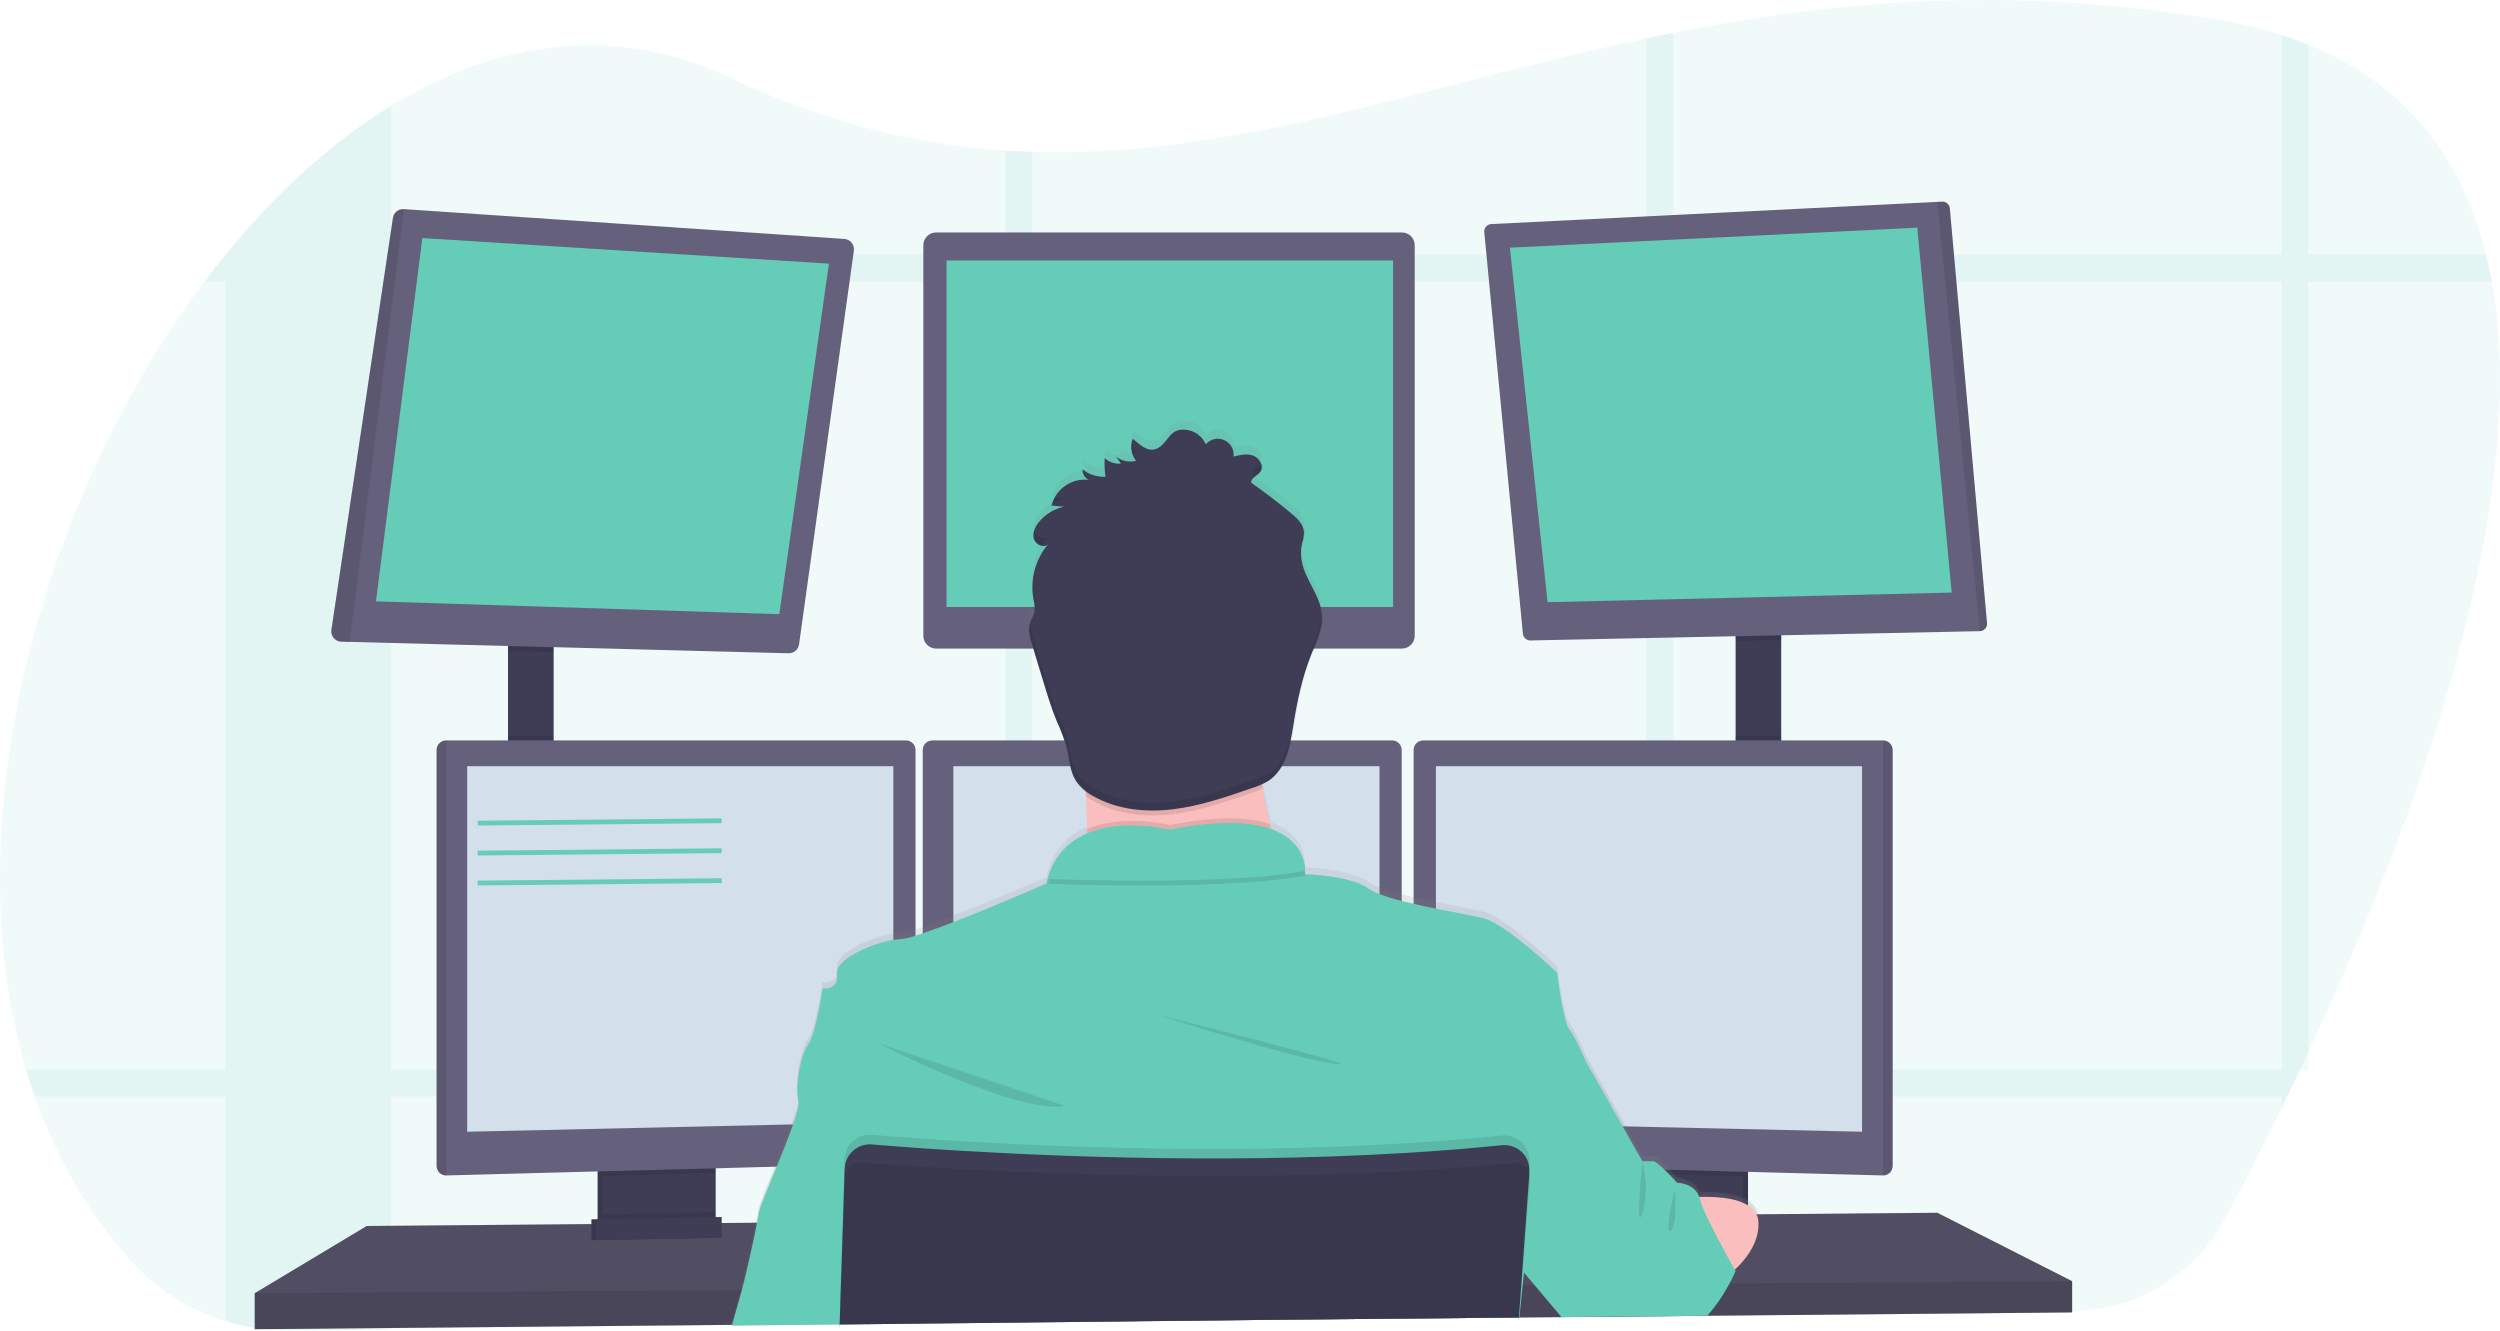
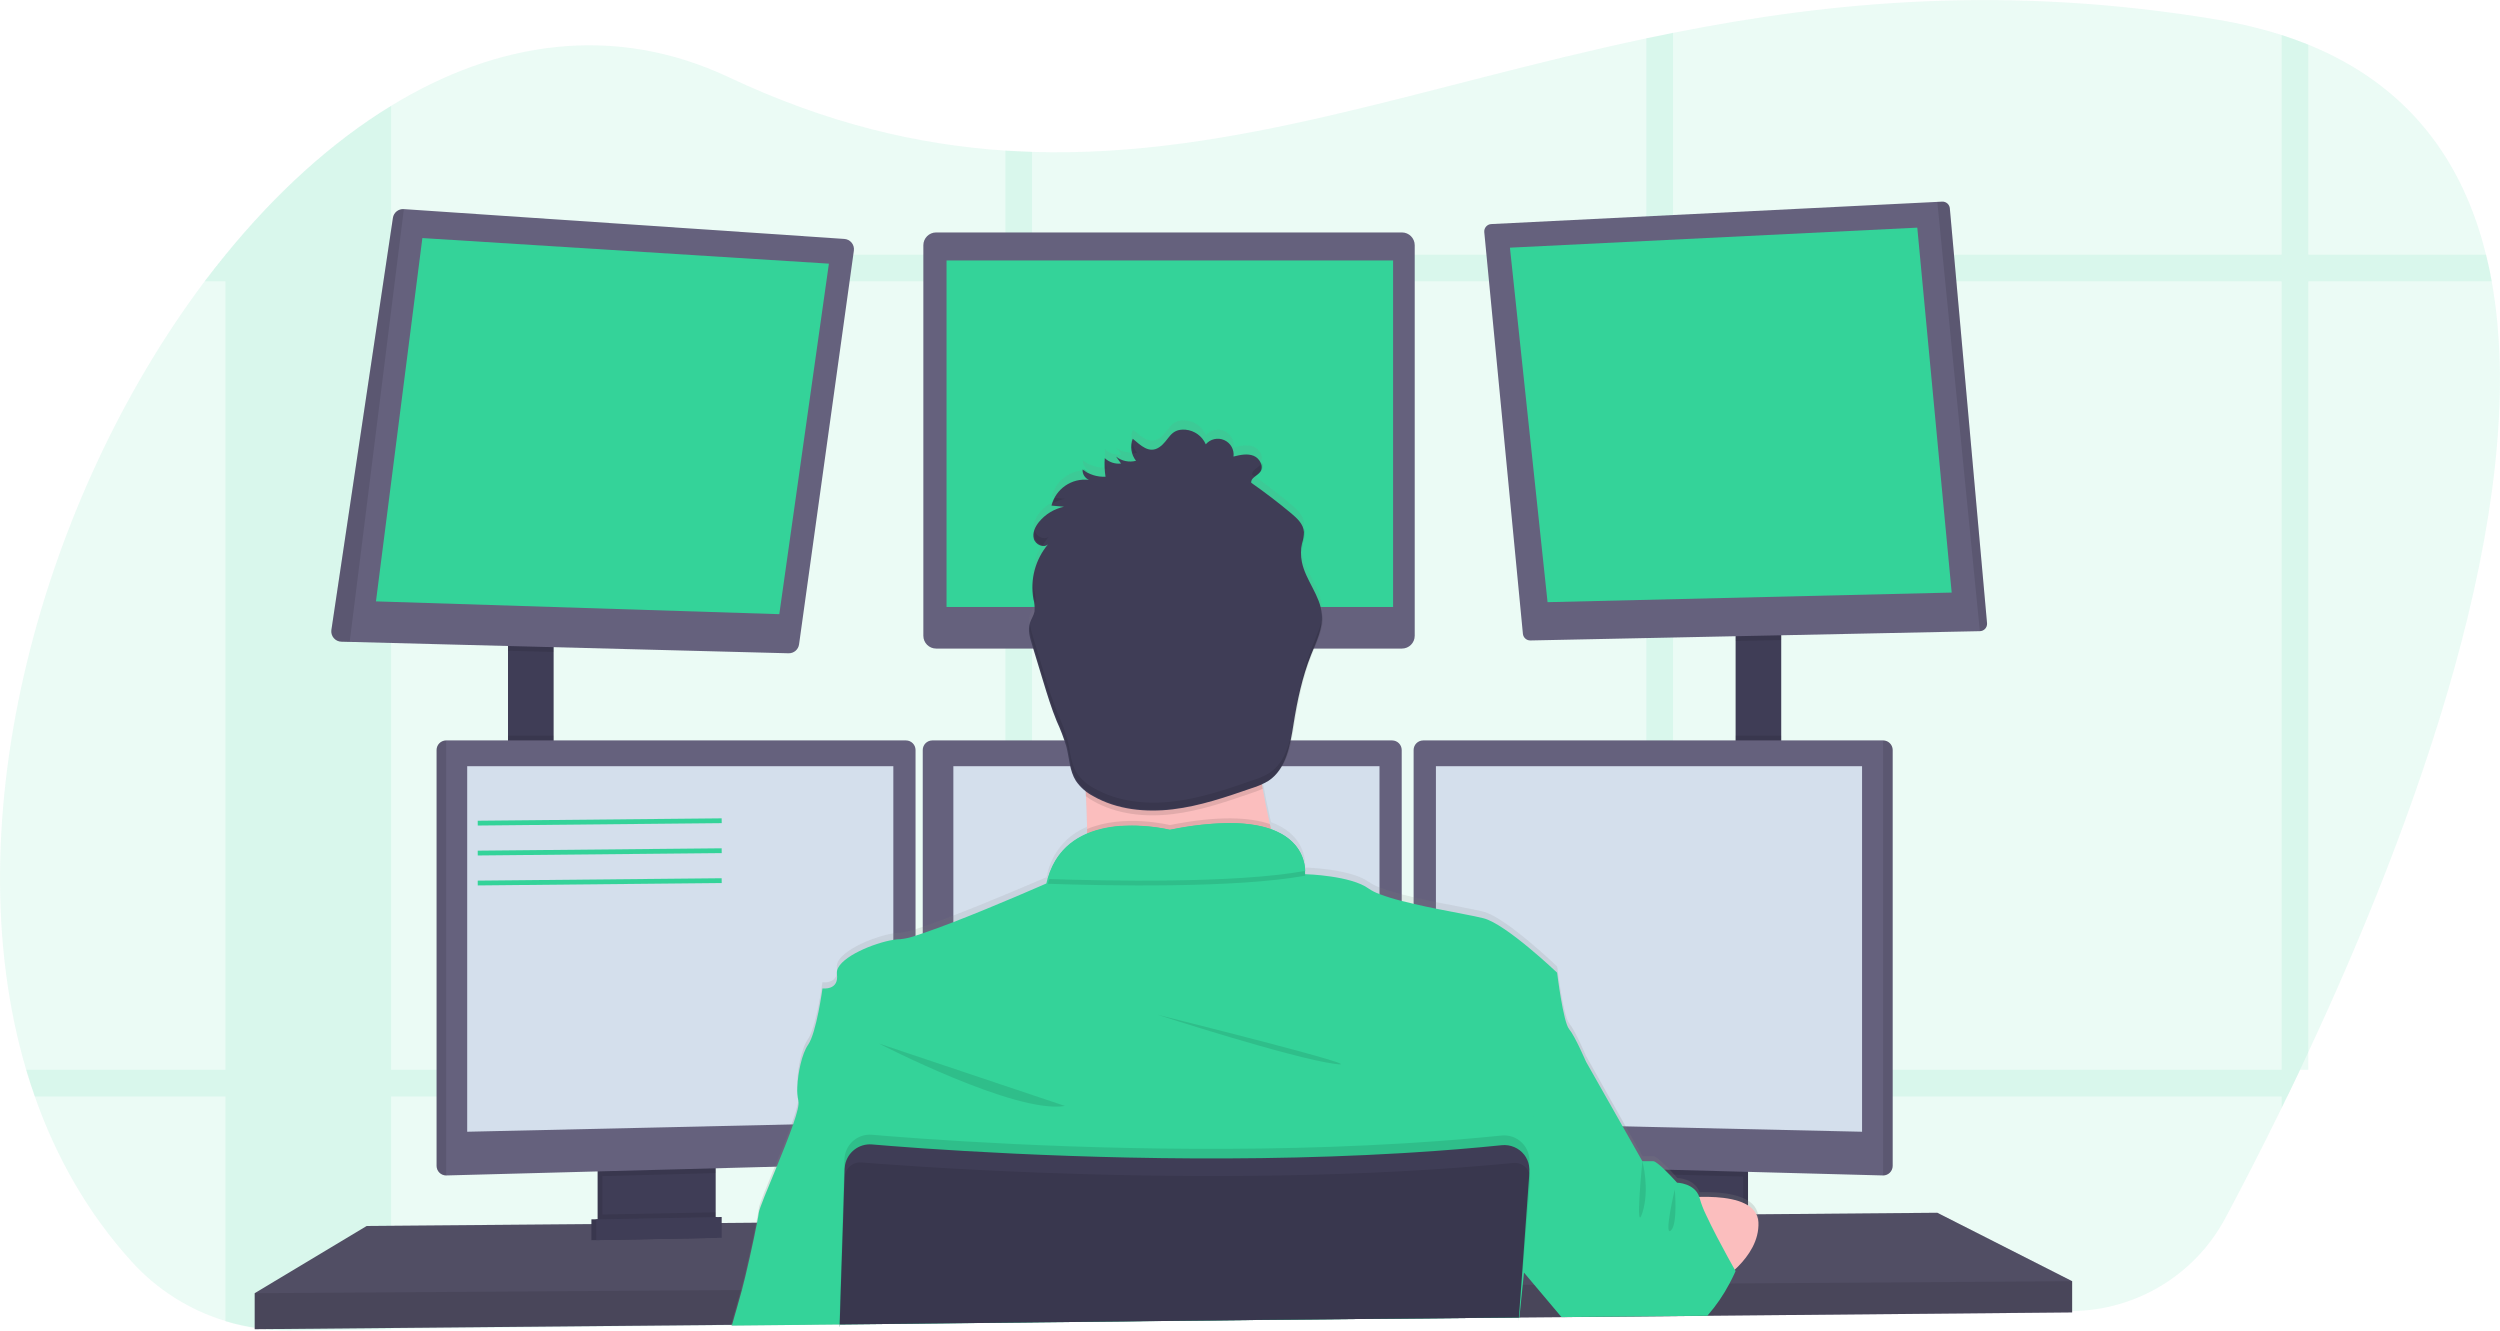
<svg xmlns="http://www.w3.org/2000/svg" id="59725d3d-bdd8-4af0-9b66-49b8d09410bc" data-name="Layer 1" width="1041.32" height="554.17" viewBox="0 0 1041.32 554.17">
  <defs>
    <linearGradient id="dff037aa-d578-4bab-81e7-399360663117" x1="597.75" y1="725.44" x2="597.75" y2="347.69" gradientUnits="userSpaceOnUse">
      <stop offset="0" stop-color="gray" stop-opacity="0.25" />
      <stop offset="0.54" stop-color="gray" stop-opacity="0.12" />
      <stop offset="1" stop-color="gray" stop-opacity="0.1" />
    </linearGradient>
  </defs>
-   <path d="M1040.82,611.12q-1.74,3.75-3.47,7.4-2.7,5.67-5.33,11.12c-.78,1.61-1.56,3.19-2.32,4.77-8.6,17.57-16.63,33.11-23.45,45.89A73.21,73.21,0,0,1,942.44,719l-151.65,1.65h-1.6l-13,.14-11.12.12-34.1.37-1.38,0-17.36.19h-.53l-107,1.16-95.51,1-11.11.12-69,.75H429l-44.75.48h-.48l-141.5,1.53-42.33.46a88.07,88.07,0,0,1-26.67-3.82,86.39,86.39,0,0,1-39.09-24.75C116,678.37,102.75,655,93.85,629.64q-1.93-5.49-3.6-11.12C59.44,514.37,97,380,164.6,290.08q4.25-5.64,8.64-11l.07-.08c20.79-25.52,44.1-46.84,68.93-62,44-26.91,92.75-34.49,140.7-11.9,40.57,19.12,78.45,28.11,115.17,30.55,3.71.24,7.42.42,11.11.53,84.23,2.65,163.17-27.7,255.87-47.29,3.69-.78,7.39-1.55,11.12-2.28,66.13-13.16,139.49-20.1,226.73-5.51a189.09,189.09,0,0,1,26.76,6.4q5.77,1.86,11.12,4c41.64,16.94,64.35,48.24,74,87.46q1.37,5.46,2.37,11.11C1134.3,384.41,1084.19,518.23,1040.82,611.12Z" transform="translate(-79.34 -172.91)" fill="#65ccb8" opacity="0.1" />
+   <path d="M1040.82,611.12q-1.74,3.75-3.47,7.4-2.7,5.67-5.33,11.12c-.78,1.61-1.56,3.19-2.32,4.77-8.6,17.57-16.63,33.11-23.45,45.89A73.21,73.21,0,0,1,942.44,719l-151.65,1.65h-1.6l-13,.14-11.12.12-34.1.37-1.38,0-17.36.19h-.53l-107,1.16-95.51,1-11.11.12-69,.75H429l-44.75.48h-.48l-141.5,1.53-42.33.46a88.07,88.07,0,0,1-26.67-3.82,86.39,86.39,0,0,1-39.09-24.75C116,678.37,102.75,655,93.85,629.64q-1.93-5.49-3.6-11.12C59.44,514.37,97,380,164.6,290.08q4.25-5.64,8.64-11l.07-.08c20.79-25.52,44.1-46.84,68.93-62,44-26.91,92.75-34.49,140.7-11.9,40.57,19.12,78.45,28.11,115.17,30.55,3.71.24,7.42.42,11.11.53,84.23,2.65,163.17-27.7,255.87-47.29,3.69-.78,7.39-1.55,11.12-2.28,66.13-13.16,139.49-20.1,226.73-5.51a189.09,189.09,0,0,1,26.76,6.4q5.77,1.86,11.12,4c41.64,16.94,64.35,48.24,74,87.46q1.37,5.46,2.37,11.11C1134.3,384.41,1084.19,518.23,1040.82,611.12Z" transform="translate(-79.34 -172.91)" fill="#34d399" opacity="0.1" />
  <g opacity="0.1">
-     <path d="M242.24,217V726.62l-42.33.46a88.07,88.07,0,0,1-26.67-3.82V279h.07C194.1,253.45,217.41,232.13,242.24,217Z" transform="translate(-79.34 -172.91)" fill="#65ccb8" />
-     <path d="M1117.24,290.08H164.6q4.25-5.64,8.64-11V279h941.63Q1116.24,284.43,1117.24,290.08Z" transform="translate(-79.34 -172.91)" fill="#65ccb8" />
-     <path d="M1040.82,191.51v427h-3.47q-2.7,5.67-5.33,11.12c-.78,1.61-1.56,3.19-2.32,4.77V187.47Q1035.47,189.33,1040.82,191.51Z" transform="translate(-79.34 -172.91)" fill="#65ccb8" />
-     <path d="M776.21,186.58V720.83l-11.12.12V188.86C768.78,188.08,772.48,187.31,776.21,186.58Z" transform="translate(-79.34 -172.91)" fill="#65ccb8" />
-     <path d="M509.22,236.15V723.73l-11.11.12V235.62C501.82,235.86,505.53,236,509.22,236.15Z" transform="translate(-79.34 -172.91)" fill="#65ccb8" />
-     <path d="M1037.35,618.52q-2.7,5.67-5.33,11.12H93.85q-1.93-5.49-3.6-11.12Z" transform="translate(-79.34 -172.91)" fill="#65ccb8" />
+     <path d="M242.24,217V726.62l-42.33.46a88.07,88.07,0,0,1-26.67-3.82V279h.07C194.1,253.45,217.41,232.13,242.24,217Z" transform="translate(-79.34 -172.91)" fill="#34d399" />
+     <path d="M1117.24,290.08H164.6q4.25-5.64,8.64-11V279h941.63Q1116.24,284.43,1117.24,290.08Z" transform="translate(-79.34 -172.91)" fill="#34d399" />
+     <path d="M1040.82,191.51v427h-3.47q-2.7,5.67-5.33,11.12c-.78,1.61-1.56,3.19-2.32,4.77V187.47Q1035.47,189.33,1040.82,191.51Z" transform="translate(-79.34 -172.91)" fill="#34d399" />
+     <path d="M776.21,186.58V720.83l-11.12.12V188.86C768.78,188.08,772.48,187.31,776.21,186.58Z" transform="translate(-79.34 -172.91)" fill="#34d399" />
+     <path d="M509.22,236.15V723.73l-11.11.12V235.62C501.82,235.86,505.53,236,509.22,236.15Z" transform="translate(-79.34 -172.91)" fill="#34d399" />
+     <path d="M1037.35,618.52q-2.7,5.67-5.33,11.12H93.85q-1.93-5.49-3.6-11.12Z" transform="translate(-79.34 -172.91)" fill="#34d399" />
  </g>
  <rect x="211.6" y="265.83" width="19" height="57.66" fill="#3f3d56" />
  <rect x="722.93" y="262.83" width="19" height="61" fill="#3f3d56" />
  <polygon points="863.1 533.65 863.1 546.65 711.18 548.05 709.56 548.08 651.82 548.61 650.44 548.63 632.89 548.78 632.37 548.78 525.39 549.77 349.78 551.4 349.63 551.4 304.98 551.82 304.5 551.83 106.1 553.65 106.1 538.65 152.75 510.65 246.35 509.87 248.35 509.86 249.01 509.85 251.01 509.82 295.95 509.45 297.96 509.44 298.6 509.43 300.6 509.42 315.01 509.3 315.39 509.29 350.94 508.99 351.23 508.99 628.63 506.65 635.42 506.6 636.1 506.6 641.28 506.55 678.93 506.24 680.93 506.21 682.78 506.19 683.74 506.19 695.45 506.1 697.77 506.07 700.88 506.05 710.63 505.96 726.1 505.83 728.1 505.81 731.58 505.79 732.23 505.79 806.94 505.15 863.1 533.65" fill="#65617d" />
  <polygon points="863.1 533.65 863.1 546.65 711.18 548.05 709.56 548.08 651.82 548.61 650.44 548.63 632.89 548.78 632.37 548.78 525.39 549.77 349.78 551.4 349.63 551.4 304.98 551.82 304.5 551.83 106.1 553.65 106.1 538.65 152.75 510.65 246.35 509.87 248.35 509.86 249.01 509.85 251.01 509.82 295.95 509.45 297.96 509.44 298.6 509.43 300.6 509.42 315.01 509.3 315.39 509.29 350.94 508.99 351.23 508.99 628.63 506.65 635.42 506.6 636.1 506.6 641.28 506.55 678.93 506.24 680.93 506.21 682.78 506.19 683.74 506.19 695.45 506.1 697.77 506.07 700.88 506.05 710.63 505.96 726.1 505.83 728.1 505.81 731.58 505.79 732.23 505.79 806.94 505.15 863.1 533.65" opacity="0.2" />
  <path d="M375.44,656.57v24.49a6.13,6.13,0,0,1-3.5,5.54,6,6,0,0,1-2.5.6l-34.9.74a6,6,0,0,1-2.7-.57,6.12,6.12,0,0,1-3.57-5.57V656.57Z" transform="translate(-79.34 -172.91)" fill="#3f3d56" />
  <path d="M375.44,656.57v24.49a6.13,6.13,0,0,1-3.5,5.54,6,6,0,0,1-2.5.6l-34.9.74a6,6,0,0,1-2.7-.57,6.12,6.12,0,0,1-3.57-5.57V656.57Z" transform="translate(-79.34 -172.91)" opacity="0.1" />
  <path d="M377.44,656.57v24.49a6.13,6.13,0,0,1-3.5,5.54,6,6,0,0,1-2.5.6l-34.9.74a6,6,0,0,1-2.7-.57,6.12,6.12,0,0,1-3.57-5.57V656.57Z" transform="translate(-79.34 -172.91)" fill="#3f3d56" />
  <rect x="680.93" y="483.66" width="47.17" height="31.5" fill="#3f3d56" />
  <rect x="680.93" y="483.66" width="47.17" height="31.5" opacity="0.1" />
  <rect x="678.93" y="483.66" width="47.17" height="31.5" fill="#3f3d56" />
  <polygon points="230.6 265.82 230.6 271.55 211.6 271.06 211.6 265.82 230.6 265.82" opacity="0.1" />
  <path d="M435,277.31l-22.83,164a4.3,4.3,0,0,1-4.37,3.71L225,440.28l-3.47-.09a4.3,4.3,0,0,1-4.16-4.87L243,263.64a4.3,4.3,0,0,1,4.54-3.63L431,272.43A4.29,4.29,0,0,1,435,277.31Z" transform="translate(-79.34 -172.91)" fill="#65617d" />
-   <polygon points="175.93 99.16 156.6 250.49 324.6 255.82 345.26 109.82 175.93 99.16" fill="#65ccb8" />
+   <polygon points="175.93 99.16 156.6 250.49 324.6 255.82 345.26 109.82 175.93 99.16" fill="#34d399" />
  <rect x="384.6" y="96.82" width="204.67" height="173.33" rx="5.33" ry="5.33" fill="#65617d" />
-   <rect x="394.26" y="108.49" width="186" height="144.33" fill="#65ccb8" />
+   <rect x="394.26" y="108.49" width="186" height="144.33" fill="#34d399" />
  <polygon points="741.93 262.82 741.93 266.61 722.93 267 722.93 262.82 741.93 262.82" opacity="0.1" />
  <path d="M907,432.53a3.08,3.08,0,0,1-3,3.28L716.8,439.68a3.08,3.08,0,0,1-3.13-2.79L697.58,269.61a3.08,3.08,0,0,1,2.92-3.37L886.28,257l2-.1a3.07,3.07,0,0,1,3.22,2.8Z" transform="translate(-79.34 -172.91)" fill="#65617d" />
-   <polygon points="628.93 103.16 798.6 94.82 812.93 246.82 644.6 250.82 628.93 103.16" fill="#65ccb8" />
+   <polygon points="628.93 103.16 798.6 94.82 812.93 246.82 644.6 250.82 628.93 103.16" fill="#34d399" />
  <path d="M907,432.53a3.08,3.08,0,0,1-3,3.28L886.28,257l2-.1a3.07,3.07,0,0,1,3.22,2.8Z" transform="translate(-79.34 -172.91)" opacity="0.1" />
  <path d="M247.57,260,225,440.28l-3.47-.09a4.3,4.3,0,0,1-4.16-4.87L243,263.64A4.3,4.3,0,0,1,247.57,260Z" transform="translate(-79.34 -172.91)" opacity="0.1" />
  <rect x="211.6" y="306.41" width="19" height="17.08" opacity="0.1" />
  <polygon points="298.1 483.65 298.1 488.62 250.93 489.88 250.93 483.65 298.1 483.65" opacity="0.1" />
  <path d="M460.69,485.27v168.2a4,4,0,0,1-3.85,3.95l-191.65,5.1h-.05a4,4,0,0,1-3.95-3.95V485.27a4,4,0,0,1,3.95-3.95h191.6A4,4,0,0,1,460.69,485.27Z" transform="translate(-79.34 -172.91)" fill="#65617d" />
  <path d="M265.19,481.32v181.2h-.05a4,4,0,0,1-3.95-3.95V485.27a4,4,0,0,1,3.95-3.95Z" transform="translate(-79.34 -172.91)" opacity="0.1" />
  <polygon points="194.6 319.15 372.1 319.15 372.1 467.4 194.6 471.4 194.6 319.15" fill="#d4dfec" />
  <rect x="722.93" y="306.41" width="19" height="17.42" opacity="0.1" />
  <polygon points="726.1 483.65 726.1 490.06 678.93 488.8 678.93 483.65 726.1 483.65" opacity="0.1" />
  <path d="M867.69,485.27v173.3a4,4,0,0,1-4,3.95h0L672,657.42a4,4,0,0,1-3.85-3.95V485.27a4,4,0,0,1,3.95-3.95h191.6A4,4,0,0,1,867.69,485.27Z" transform="translate(-79.34 -172.91)" fill="#65617d" />
  <path d="M867.69,485.27v173.3a4,4,0,0,1-4,3.95h0V481.32h0A4,4,0,0,1,867.69,485.27Z" transform="translate(-79.34 -172.91)" opacity="0.1" />
  <polygon points="775.6 319.15 598.1 319.15 598.1 467.4 775.6 471.4 775.6 319.15" fill="#d4dfec" />
  <path d="M663.19,485.27v168.2a4,4,0,0,1-3.85,3.95l-191.65,5.1h0a4,4,0,0,1-4-3.95V485.27a4,4,0,0,1,3.95-3.95h191.6A4,4,0,0,1,663.19,485.27Z" transform="translate(-79.34 -172.91)" fill="#65617d" />
  <polygon points="397.1 319.15 574.6 319.15 574.6 467.4 397.1 471.4 397.1 319.15" fill="#d4dfec" />
  <polygon points="863.1 533.65 863.1 546.65 711.18 548.05 709.56 548.08 651.82 548.61 650.44 548.63 632.89 548.78 632.37 548.78 525.39 549.77 349.78 551.4 349.63 551.4 304.98 551.82 304.5 551.83 106.1 553.65 106.1 538.65 308.61 537.32 309.09 537.32 350.08 537.04 350.27 537.04 633.35 535.17 633.64 535.17 633.81 535.16 634.28 535.16 639.07 535.13 640.53 535.13 715.02 534.63 719.42 534.61 720.4 534.6 863.1 533.65" opacity="0.1" />
  <circle cx="487.26" cy="272.16" r="51.33" fill="#fbbebe" />
  <path d="M383.74,725.09c0-.11.06-.23.1-.35,1-3.59,2.78-9.66,4.11-14.51.17-.6.33-1.19.48-1.75,1.47-5.47,4.33-18.28,5.92-26.27.56-2.81,1-5,1.09-6.1.2-1.69,3.21-8.92,6.62-17.23,2.39-5.84,5-12.22,6.91-17.6a61.38,61.38,0,0,0,2.93-9.85,5.1,5.1,0,0,0,0-2.13,14.69,14.69,0,0,1-.48-3.5v0c-.23-6.2,1.62-16,4.48-20.11,3.5-5,6-23.66,6-23.66s5.18.75,6-3.53a6.15,6.15,0,0,0,.1-1.4,7.41,7.41,0,0,0-.09-1.11c-.89-6.24,14.72-12.88,23.5-14.31a19.67,19.67,0,0,1,3-.28,27.24,27.24,0,0,0,6.25-1.44q1.4-.43,3-1c3.68-1.24,8.08-2.88,12.75-4.68,17.56-6.81,38.82-16,38.82-16,.15-.71.32-1.39.51-2.06a27.71,27.71,0,0,1,16.35-18.93h0c0-.66,0-1.33,0-2,0-3.45-.15-7-.3-10.54,0-.69-.06-1.38-.1-2.07,0-.2,0-.41,0-.61s0-.35,0-.52c0-.7-.07-1.4-.11-2.09l-.18-.14a16.41,16.41,0,0,1-3.9-4.2,15.27,15.27,0,0,1-1.42-3c-1.25-3.39-1.54-7.17-2.38-10.75l-.18-.74a84,84,0,0,0-4-10.58c-2.21-5.42-3.91-11-5.6-16.65q-1.54-5.13-3.11-10.28l-1.58-5.24c-.3-1-.6-2-.83-3v0a13.27,13.27,0,0,1-.26-1.4,0,0,0,0,1,0,0,10,10,0,0,1,.24-4.61,32.09,32.09,0,0,1,1.32-3,7.87,7.87,0,0,0,.5-1.38v0a3,3,0,0,0,.08-.32,5.65,5.65,0,0,0,.11-1.08,18.46,18.46,0,0,0-.52-3.89.07.07,0,0,1,0-.05,2.56,2.56,0,0,0-.05-.27,25.48,25.48,0,0,1-.36-3,28.45,28.45,0,0,1,3.47-15.57l.19-.36a25.22,25.22,0,0,1,1.84-2.78h0c.31-.42.63-.82,1-1.22-1.4,1.34-3.7.75-5-.69a3.61,3.61,0,0,1-.55-.75,3.81,3.81,0,0,1-.23-.45c-.05-.12-.09-.25-.13-.38-.7-2.45.52-5.06,2.12-7.05a18.49,18.49,0,0,1,5.74-4.7h0a3.84,3.84,0,0,1,.4-.21,17.12,17.12,0,0,1,2.64-1.06h0a15.06,15.06,0,0,1,1.63-.44l-3.71-.34-1.5-.14a14.49,14.49,0,0,1,13-10.91h1.08a11.73,11.73,0,0,1,1.57.13,4.44,4.44,0,0,1-2.65-4.33,14.41,14.41,0,0,0,9.19,3.06h.38a30,30,0,0,1-.34-3.27h0a0,0,0,0,1,0,0,0,0,0,0,1,0,0,33.19,33.19,0,0,1,0-4.46,8.44,8.44,0,0,0,6.78,2.26l-2.08-2.9a9.49,9.49,0,0,0,6.56,2.05l.48-.05a7,7,0,0,0,1.19-.23l.09,0c-.19-.24-.36-.49-.53-.75l-.06-.12a9.67,9.67,0,0,1-1-2.09,6.59,6.59,0,0,1-.24-.87h0a8.75,8.75,0,0,1,.45-5.45c3.23,2.7,6.77,6.39,11,3.6s4.37-7.91,11-7.39a10.2,10.2,0,0,1,8.41,6.12,6.75,6.75,0,0,1,7.67-1.75,6.85,6.85,0,0,1,3.88,6.89c2.75-.69,5.71-1.37,8.35-.33s4.34,4.41,2.84,6.66a1.43,1.43,0,0,1-.14.2c-1.23,1.59-3.95,2.46-3.66,4.46l.42.3,1.3.94a.05.05,0,0,1,0,0q7.65,5.52,14.9,11.6c2.48,2.08,5.12,4.58,5.29,7.83a8.64,8.64,0,0,1-.24,2.37h0c-.16.78-.38,1.56-.55,2.34a19.51,19.51,0,0,0-.34,6.05h0c.07.59.16,1.17.27,1.76,1.53,7.73,7.71,14.11,8.32,22l0,.56a17.78,17.78,0,0,1-.07,2.53c-.46,4.8-2.68,9.41-4.48,14-.11.28-.22.56-.32.84-3.47,9-5.47,18.59-7,28.16a100.26,100.26,0,0,1-2,10.09A26.73,26.73,0,0,1,611,492.07a16.22,16.22,0,0,1-3.36,3,18.67,18.67,0,0,1-2.65,1.41s0,0,0,.06c.11.61.2,1.22.31,1.83.06.32.11.64.17,1h0a.14.14,0,0,0,0,.06c.84,4.73,1.8,9.36,2.81,13.76l.51,2.19c12.6,4.55,14.09,13.87,14.18,17.44a9.64,9.64,0,0,1,0,1.43s19,.5,26.5,6a20.34,20.34,0,0,0,4.51,2.3,83,83,0,0,0,9.25,2.89c1.61.42,3.29.83,5,1.23,3,.69,6.18,1.36,9.25,2,8.19,1.65,15.9,3,19.81,4,9.33,2.36,30.67,22.82,30.67,22.82s2.5,20.64,5,23.65,7,13.59,7,13.59l16.54,29.41,7,12.37h4.5c.62,0,1.84.88,3.21,2.1,1.19,1.06,2.51,2.38,3.67,3.58l1.92,2.05,1.2,1.33s7.27.18,9.24,5.93c5.92-.17,13.19.22,18.28,2.5a14.14,14.14,0,0,1,2,1.08,8.68,8.68,0,0,1,4.13,5.66,8.34,8.34,0,0,1,.18,1.44c0,.57,0,1.14,0,1.7-.36,7.57-5.29,13.87-9.82,18.11l.32.57s-.15.36-.44,1c-.08.19-.18.4-.29.64h0c-.59,1.26-1.53,3.15-2.76,5.36a63.31,63.31,0,0,1-9.57,13.17l-.29.3-57.74.53-.17-.2L719.87,708l-5.57-6.64-.17-.21-.16,1.59-.54,5.3-1.3,12.81-.07.64,0,.17-.15,1.48.11-1.48h-.29l-107,1L429.11,724.6l0,.84h-.14l0-.84-44.75.48Z" transform="translate(-79.34 -172.91)" fill="url(#dff037aa-d578-4bab-81e7-399360663117)" />
  <path d="M617.94,550.07s-99.5,12-90,0c3.44-4.34,4.39-17.2,4.2-31.85-.06-4.45-.22-9.06-.45-13.65-1.1-22-3.75-43.5-3.75-43.5s87-41,77-8.5c-4,13.13-2.69,31.57.35,48.88.89,5.05,1.92,10,3,14.7A344.67,344.67,0,0,0,617.94,550.07Z" transform="translate(-79.34 -172.91)" fill="#fbbebe" />
  <path d="M617.94,550.07s-99.5,12-90,0c3.44-4.34,4.39-17.2,4.2-31.85,15.17-6.48,34.47-1.65,34.47-1.65,20.32-4.05,33.35-3.26,41.68-.42A344.67,344.67,0,0,0,617.94,550.07Z" transform="translate(-79.34 -172.91)" opacity="0.1" />
-   <path d="M429.08,725.44l0-.84,175.62-1.91,107-1H712l-.11,1.48.15-1.48h.19l0-.17,1.37-13.45.52-5.09.16-1.59.14-1.33,6.18-20.61,6.18-20.58,5.2-17.33,7.94-26.48s-4.5-10.5-7-13.5-5-23.5-5-23.5-21.34-20.33-30.67-22.67c-3.91-1-11.63-2.33-19.83-4-3.07-.62-6.22-1.28-9.25-2-1.71-.39-3.39-.8-5-1.21a87.91,87.91,0,0,1-9.25-2.86,20.7,20.7,0,0,1-4.5-2.29c-7.35-5.39-25.77-6-26.48-6h0a.42.42,0,0,1,0-.07v-.09a10.26,10.26,0,0,0,0-1.26c0-.4,0-.87-.09-1.4,0-.16,0-.33-.07-.5-.05-.36-.11-.74-.2-1.14a5,5,0,0,0-.12-.53,17.21,17.21,0,0,0-1.25-3.49c-.07-.16-.16-.33-.24-.49a18.25,18.25,0,0,0-1.7-2.63c-.13-.17-.27-.35-.42-.52a19.58,19.58,0,0,0-2.72-2.64c-.27-.21-.55-.43-.84-.63a4.67,4.67,0,0,0-.51-.36l-.89-.58-.83-.48c-.73-.4-1.5-.79-2.34-1.16-.26-.12-.54-.23-.82-.34s-.72-.28-1.09-.42l-.06,0L608,518c-.57-.19-1.15-.36-1.76-.53l-.93-.24-1-.23-1-.21c-1-.2-2.07-.38-3.19-.52l-1.14-.14-1.17-.12-1.21-.1-1.72-.1-2-.07a124.68,124.68,0,0,0-26.24,2.79,72.27,72.27,0,0,0-18.26-1.68l-.87,0-1,.06-.64,0-1.29.12c-.43,0-.87.09-1.3.15s-.88.11-1.31.18l-.66.11c-.65.11-1.31.23-2,.37q-.33.06-.66.15c-.87.19-1.74.42-2.6.68-.43.12-.86.26-1.29.41-.22.06-.43.14-.64.22l-.64.23-.63.25-.75.3c-.38.16-.75.33-1.12.51-.21.09-.42.19-.62.3s-.41.2-.6.31a27.75,27.75,0,0,0-6.21,4.38l-.51.49-.5.51c-.17.17-.33.35-.49.53a23.82,23.82,0,0,0-1.82,2.25c-.16.21-.31.42-.46.64a26.69,26.69,0,0,0-1.72,2.92c-.13.24-.25.49-.37.73a32.7,32.7,0,0,0-2,5.25q-.28,1-.51,2S494,550.24,476.44,557c-4.67,1.8-9.07,3.43-12.75,4.66-1.07.36-2.07.69-3,1a26.7,26.7,0,0,1-6.25,1.44,19.67,19.67,0,0,0-3,.28c-8.07,1.31-21.9,7-23.41,12.71a3.69,3.69,0,0,0-.1,1.4s0,.07,0,.11c1,7-6,6-6,6s-2.5,18.5-6,23.5c-2.53,3.6-4.26,11.63-4.48,17.69v0a19.61,19.61,0,0,0,.44,5.63c0,.05,0,.1,0,.14.4,1.34-.56,5-2.19,9.69-1.77,5.15-4.35,11.55-6.83,17.59-3.74,9.12-7.26,17.4-7.48,19.22-.09.81-.35,2.26-.71,4.13-1.46,7.62-4.7,22.13-6.3,28-1.19,4.38-2.92,10.38-4.11,14.5,0,.12-.07.24-.1.35L429,724.6l0,.84h.14Z" transform="translate(-79.34 -172.91)" fill="#65ccb8" />
+   <path d="M429.08,725.44l0-.84,175.62-1.91,107-1H712l-.11,1.48.15-1.48h.19l0-.17,1.37-13.45.52-5.09.16-1.59.14-1.33,6.18-20.61,6.18-20.58,5.2-17.33,7.94-26.48s-4.5-10.5-7-13.5-5-23.5-5-23.5-21.34-20.33-30.67-22.67c-3.91-1-11.63-2.33-19.83-4-3.07-.62-6.22-1.28-9.25-2-1.71-.39-3.39-.8-5-1.21a87.91,87.91,0,0,1-9.25-2.86,20.7,20.7,0,0,1-4.5-2.29c-7.35-5.39-25.77-6-26.48-6h0a.42.42,0,0,1,0-.07v-.09a10.26,10.26,0,0,0,0-1.26c0-.4,0-.87-.09-1.4,0-.16,0-.33-.07-.5-.05-.36-.11-.74-.2-1.14a5,5,0,0,0-.12-.53,17.21,17.21,0,0,0-1.25-3.49c-.07-.16-.16-.33-.24-.49a18.25,18.25,0,0,0-1.7-2.63c-.13-.17-.27-.35-.42-.52a19.58,19.58,0,0,0-2.72-2.64c-.27-.21-.55-.43-.84-.63a4.67,4.67,0,0,0-.51-.36l-.89-.58-.83-.48c-.73-.4-1.5-.79-2.34-1.16-.26-.12-.54-.23-.82-.34s-.72-.28-1.09-.42l-.06,0L608,518c-.57-.19-1.15-.36-1.76-.53l-.93-.24-1-.23-1-.21c-1-.2-2.07-.38-3.19-.52l-1.14-.14-1.17-.12-1.21-.1-1.72-.1-2-.07a124.68,124.68,0,0,0-26.24,2.79,72.27,72.27,0,0,0-18.26-1.68l-.87,0-1,.06-.64,0-1.29.12c-.43,0-.87.09-1.3.15s-.88.11-1.31.18l-.66.11c-.65.11-1.31.23-2,.37q-.33.06-.66.15c-.87.19-1.74.42-2.6.68-.43.12-.86.26-1.29.41-.22.06-.43.14-.64.22l-.64.23-.63.25-.75.3c-.38.16-.75.33-1.12.51-.21.09-.42.19-.62.3s-.41.2-.6.31a27.75,27.75,0,0,0-6.21,4.38l-.51.49-.5.51c-.17.17-.33.35-.49.53a23.82,23.82,0,0,0-1.82,2.25c-.16.21-.31.42-.46.64a26.69,26.69,0,0,0-1.72,2.92c-.13.24-.25.49-.37.73a32.7,32.7,0,0,0-2,5.25q-.28,1-.51,2S494,550.24,476.44,557c-4.67,1.8-9.07,3.43-12.75,4.66-1.07.36-2.07.69-3,1a26.7,26.7,0,0,1-6.25,1.44,19.67,19.67,0,0,0-3,.28c-8.07,1.31-21.9,7-23.41,12.71a3.69,3.69,0,0,0-.1,1.4s0,.07,0,.11c1,7-6,6-6,6s-2.5,18.5-6,23.5c-2.53,3.6-4.26,11.63-4.48,17.69v0a19.61,19.61,0,0,0,.44,5.63c0,.05,0,.1,0,.14.4,1.34-.56,5-2.19,9.69-1.77,5.15-4.35,11.55-6.83,17.59-3.74,9.12-7.26,17.4-7.48,19.22-.09.81-.35,2.26-.71,4.13-1.46,7.62-4.7,22.13-6.3,28-1.19,4.38-2.92,10.38-4.11,14.5,0,.12-.07.24-.1.35L429,724.6l0,.84h.14Z" transform="translate(-79.34 -172.91)" fill="#34d399" />
  <path d="M445.44,607.57s57,29.5,77.5,26Z" transform="translate(-79.34 -172.91)" opacity="0.1" />
  <path d="M561.44,595.57s55.5,18,74,20.5S561.44,595.57,561.44,595.57Z" transform="translate(-79.34 -172.91)" opacity="0.1" />
  <path d="M623,537.65c-29,5.34-83.6,4.19-107.2,3.38,8.65-31,50.83-20.46,50.83-20.46C618.84,510.15,622.84,531.77,623,537.65Z" transform="translate(-79.34 -172.91)" opacity="0.1" />
-   <path d="M623,535.65c-29,5.34-83.6,4.19-107.2,3.38,8.65-31,50.83-20.46,50.83-20.46C618.84,508.15,622.84,529.77,623,535.65Z" transform="translate(-79.34 -172.91)" fill="#65ccb8" />
+   <path d="M623,535.65c-29,5.34-83.6,4.19-107.2,3.38,8.65-31,50.83-20.46,50.83-20.46C618.84,508.15,622.84,529.77,623,535.65Z" transform="translate(-79.34 -172.91)" fill="#34d399" />
  <path d="M776.94,672.32s34.16-5.25,34.83,9.75-17.42,25.48-17.42,25.48Z" transform="translate(-79.34 -172.91)" fill="#fbbebe" />
  <path d="M605.29,501.45a47,47,0,0,1-4.5,1.74c-10.78,3.72-21.65,7.47-33,8.83s-23.26.16-33.16-5.5a28.77,28.77,0,0,1-3-1.95c-1.1-22-3.75-43.5-3.75-43.5s87-41,77-8.5C600.9,465.7,602.25,484.14,605.29,501.45Z" transform="translate(-79.34 -172.91)" opacity="0.1" />
  <path d="M552.52,364.84a9.47,9.47,0,0,1-8.32-1.75l2.08,2.89a8.47,8.47,0,0,1-6.78-2.25,34.08,34.08,0,0,0,.32,7.75,14.52,14.52,0,0,1-9.56-3,4.42,4.42,0,0,0,2.64,4.31,14.34,14.34,0,0,0-15.6,10.71l5.22.48a18.47,18.47,0,0,0-10.44,6.37c-1.6,2-2.82,4.56-2.12,7s4.08,4,5.92,2.26a27.94,27.94,0,0,0-6.1,22.79,14.47,14.47,0,0,1,.46,5.26c-.33,1.65-1.37,3.08-1.89,4.69-1,2.92-.05,6.09.84,9l4.69,15.42c1.7,5.57,3.39,11.15,5.61,16.54a82.08,82.08,0,0,1,4,10.51c1.26,4.84,1.31,10.14,4,14.37a19.93,19.93,0,0,0,7.18,6.33c9.89,5.66,21.84,6.86,33.16,5.5s22.18-5.11,32.95-8.83a31,31,0,0,0,6.84-3c7.45-4.88,9.11-14.86,10.5-23.65,1.55-9.8,3.62-19.58,7.29-28.8,2.18-5.49,5-11.06,4.52-16.94-.61-7.81-6.79-14.14-8.32-21.82a19,19,0,0,1,.07-7.77,17.66,17.66,0,0,0,.79-4.7c-.17-3.22-2.81-5.7-5.29-7.77Q609.11,380,600.52,374c-.29-2,2.43-2.86,3.66-4.44,1.74-2.23-.06-5.77-2.7-6.81s-5.6-.36-8.35.33a6.59,6.59,0,0,0-11.55-5.11,10.2,10.2,0,0,0-8.42-6.08c-6.63-.52-6.76,4.55-11,7.34s-7.74-.89-11-3.57A9.28,9.28,0,0,0,552.52,364.84Z" transform="translate(-79.34 -172.91)" fill="#3f3d56" />
-   <path d="M802.27,702.32s-.89,2.12-2.53,5.19a69,69,0,0,1-9,13.17l-.27.29-1.62,0-57.74.53-1.38,0-.17-.2-11.2-13.29L714.14,703l-.17-.21-.36-.42-.2-.24-.26-.31-8.21-9.74,3-12.5,5.11-21.06.13-.51,1-4,.71-3,2.38-9.78,8.16-33.65,14.5,7.5,15.29,27,8.21,14.5h4.5c.85,0,2.8,1.64,4.76,3.53.7.67,1.4,1.38,2,2,1.78,1.84,3.19,3.42,3.19,3.42s7.29.16,9.25,5.9a7,7,0,0,1,.25.85,40.3,40.3,0,0,0,2.53,6.56c1.29,2.81,2.91,6,4.55,9.19,3.05,5.85,6.15,11.42,7.29,13.44l.14.25Z" transform="translate(-79.34 -172.91)" fill="#65ccb8" />
+   <path d="M802.27,702.32s-.89,2.12-2.53,5.19a69,69,0,0,1-9,13.17l-.27.29-1.62,0-57.74.53-1.38,0-.17-.2-11.2-13.29L714.14,703l-.17-.21-.36-.42-.2-.24-.26-.31-8.21-9.74,3-12.5,5.11-21.06.13-.51,1-4,.71-3,2.38-9.78,8.16-33.65,14.5,7.5,15.29,27,8.21,14.5h4.5c.85,0,2.8,1.64,4.76,3.53.7.67,1.4,1.38,2,2,1.78,1.84,3.19,3.42,3.19,3.42s7.29.16,9.25,5.9a7,7,0,0,1,.25.85,40.3,40.3,0,0,0,2.53,6.56c1.29,2.81,2.91,6,4.55,9.19,3.05,5.85,6.15,11.42,7.29,13.44l.14.25Z" transform="translate(-79.34 -172.91)" fill="#34d399" />
  <path d="M716.37,657.17l-.1,1.43v.1l-.17,2.3-1.33,18.51-1.61,22.3-.46,6.28-1,13.44v.17l-107,1L429.11,724.6l0,.84h-.14l0-.84v-.28l.45-14.36.86-28.06.74-23.79.07-2.37a10.53,10.53,0,0,1,11.42-10.17c4.72.4,10.85.89,18.18,1.41l3,.22c42.33,2.94,120.56,6.74,199.5,2,1.66-.09,3.33-.19,5-.31,12.24-.77,24.47-1.76,36.58-3a10.53,10.53,0,0,1,11.6,11.23Z" transform="translate(-79.34 -172.91)" opacity="0.1" />
  <path d="M429.08,725.44l0-.84,175.62-1.91,107-1H712v-.17l1-13.44.43-6,1.64-22.61,1.29-17.9,0-.44a10.62,10.62,0,0,0-.11-2.47.3.3,0,0,0,0-.1,10.39,10.39,0,0,0-2-4.64,10.54,10.54,0,0,0-9.42-4c-12.11,1.24-24.34,2.23-36.58,3-1.67.12-3.34.22-5,.31-78.94,4.69-157.17.89-199.5-2l-3-.22c-7.33-.52-13.46-1-18.18-1.41a10.54,10.54,0,0,0-11.24,8.53,11,11,0,0,0-.18,1.64l-.68,22.16L429.54,710l-.44,14.36v.28l0,.84Z" transform="translate(-79.34 -172.91)" fill="#3f3d56" />
  <path d="M716.67,664.18l-1.23,15.33-1.83,22.85-.46,5.72-1,12.81-.06.64v.17h0l-.15,1.48.11-1.48h-.29l-107,1L429.11,724.6v-.28l.49-14.36,1-28.06.64-18.65A6.36,6.36,0,0,1,434.3,658a6.25,6.25,0,0,1,3.78-.9c2.1.17,4.68.37,7.69.59,4.89.36,10.92.78,17.94,1.22,13,.82,29.31,1.7,48,2.42,52,2,122.2,2.67,188.88-3.17,3-.26,6.1-.55,9.13-.84a6.26,6.26,0,0,1,3.48.66,5.16,5.16,0,0,1,.86.54,6.14,6.14,0,0,1,2,2.46,3.56,3.56,0,0,1,.25.61A6.28,6.28,0,0,1,716.67,664.18Z" transform="translate(-79.34 -172.91)" opacity="0.1" />
  <path d="M377.44,677.87v3.19a6.13,6.13,0,0,1-3.5,5.54l-40.1.77a6.12,6.12,0,0,1-3.57-5.57v-3Z" transform="translate(-79.34 -172.91)" opacity="0.1" />
  <polygon points="298.6 515.57 246.35 516.57 246.35 507.9 298.6 506.9 298.6 515.57" fill="#3f3d56" />
  <polygon points="298.6 515.57 246.35 516.57 246.35 507.9 298.6 506.9 298.6 515.57" opacity="0.1" />
  <polygon points="300.6 515.57 248.35 516.57 248.35 507.9 300.6 506.9 300.6 515.57" fill="#3f3d56" />
  <g opacity="0.1">
    <path d="M552.93,361.56a9.75,9.75,0,0,1-1.89-4.34,9.49,9.49,0,0,0,.42,4.6A9,9,0,0,0,552.93,361.56Z" transform="translate(-79.34 -172.91)" />
    <path d="M540.23,368.2a35.12,35.12,0,0,1-.37-3.7c0,1.23,0,2.47,0,3.71Z" transform="translate(-79.34 -172.91)" />
    <path d="M621.73,401.57a18.34,18.34,0,0,1,.36-2.65,18,18,0,0,0,.8-4.69,6.16,6.16,0,0,0-.16-1.06c-.17.92-.44,1.84-.64,2.75A19.14,19.14,0,0,0,621.73,401.57Z" transform="translate(-79.34 -172.91)" />
    <path d="M600.93,370.67l1.09.79a19.71,19.71,0,0,0,2.57-2.22,3.67,3.67,0,0,0,.38-3.64,3,3,0,0,1-.38.64C603.36,367.82,600.64,368.69,600.93,370.67Z" transform="translate(-79.34 -172.91)" />
    <path d="M518.76,380.29a12.32,12.32,0,0,0-.87,2.28,18.16,18.16,0,0,1,5-1.89Z" transform="translate(-79.34 -172.91)" />
    <path d="M532.55,369.41a14.83,14.83,0,0,1-1.88-1.23,4.25,4.25,0,0,0,.09,1.18A11.86,11.86,0,0,1,532.55,369.41Z" transform="translate(-79.34 -172.91)" />
    <path d="M630.32,428.33c-.41,4.85-2.67,9.52-4.5,14.12-3.67,9.22-5.74,19-7.29,28.81-1.39,8.79-3,18.77-10.5,23.64a30,30,0,0,1-6.83,3c-10.78,3.73-21.65,7.47-33,8.83s-23.26.17-33.16-5.49a20,20,0,0,1-7.18-6.33c-2.67-4.23-2.72-9.53-4-14.37a82.21,82.21,0,0,0-4-10.52c-2.21-5.38-3.91-11-5.6-16.53q-2.35-7.71-4.69-15.43a28.81,28.81,0,0,1-1.14-4.75c-.39,2.56.37,5.24,1.14,7.75q2.34,7.73,4.69,15.43c1.69,5.57,3.39,11.15,5.6,16.53a82.21,82.21,0,0,1,4,10.52c1.26,4.84,1.31,10.14,4,14.37a20,20,0,0,0,7.18,6.33c9.9,5.66,21.84,6.85,33.16,5.49s22.18-5.1,33-8.83a30,30,0,0,0,6.83-3c7.45-4.87,9.11-14.85,10.5-23.64,1.55-9.81,3.62-19.59,7.29-28.81,2.18-5.48,5-11.05,4.52-16.94C630.34,428.45,630.32,428.39,630.32,428.33Z" transform="translate(-79.34 -172.91)" />
    <path d="M510.63,424.46s0-.07,0-.11a14,14,0,0,0-.46-5.25,26.59,26.59,0,0,1-.39-3.32,27.35,27.35,0,0,0,.39,6.32C510.33,422.88,510.51,423.67,510.63,424.46Z" transform="translate(-79.34 -172.91)" />
    <path d="M513.68,400a27.74,27.74,0,0,1,2.61-3.67c-1.83,1.75-5.21.19-5.92-2.24a5.83,5.83,0,0,0,0,3A4.39,4.39,0,0,0,513.68,400Z" transform="translate(-79.34 -172.91)" />
  </g>
  <path d="M763.44,656.57s3.17,11.5,0,21.5S763.44,656.57,763.44,656.57Z" transform="translate(-79.34 -172.91)" opacity="0.1" />
  <path d="M776.94,668.3s1.33,14.6-1.67,17.19S776.94,668.3,776.94,668.3Z" transform="translate(-79.34 -172.91)" opacity="0.1" />
-   <line x1="198.99" y1="342.86" x2="300.6" y2="341.86" fill="none" stroke="#65ccb8" stroke-miterlimit="10" stroke-width="2" />
-   <line x1="198.99" y1="355.33" x2="300.6" y2="354.34" fill="none" stroke="#65ccb8" stroke-miterlimit="10" stroke-width="2" />
-   <line x1="198.99" y1="367.81" x2="300.6" y2="366.81" fill="none" stroke="#65ccb8" stroke-miterlimit="10" stroke-width="2" />
+   <line x1="198.99" y1="342.86" x2="300.6" y2="341.86" fill="none" stroke="#34d399" stroke-miterlimit="10" stroke-width="2" />
+   <line x1="198.99" y1="355.33" x2="300.6" y2="354.34" fill="none" stroke="#34d399" stroke-miterlimit="10" stroke-width="2" />
+   <line x1="198.99" y1="367.81" x2="300.6" y2="366.81" fill="none" stroke="#34d399" stroke-miterlimit="10" stroke-width="2" />
</svg>
